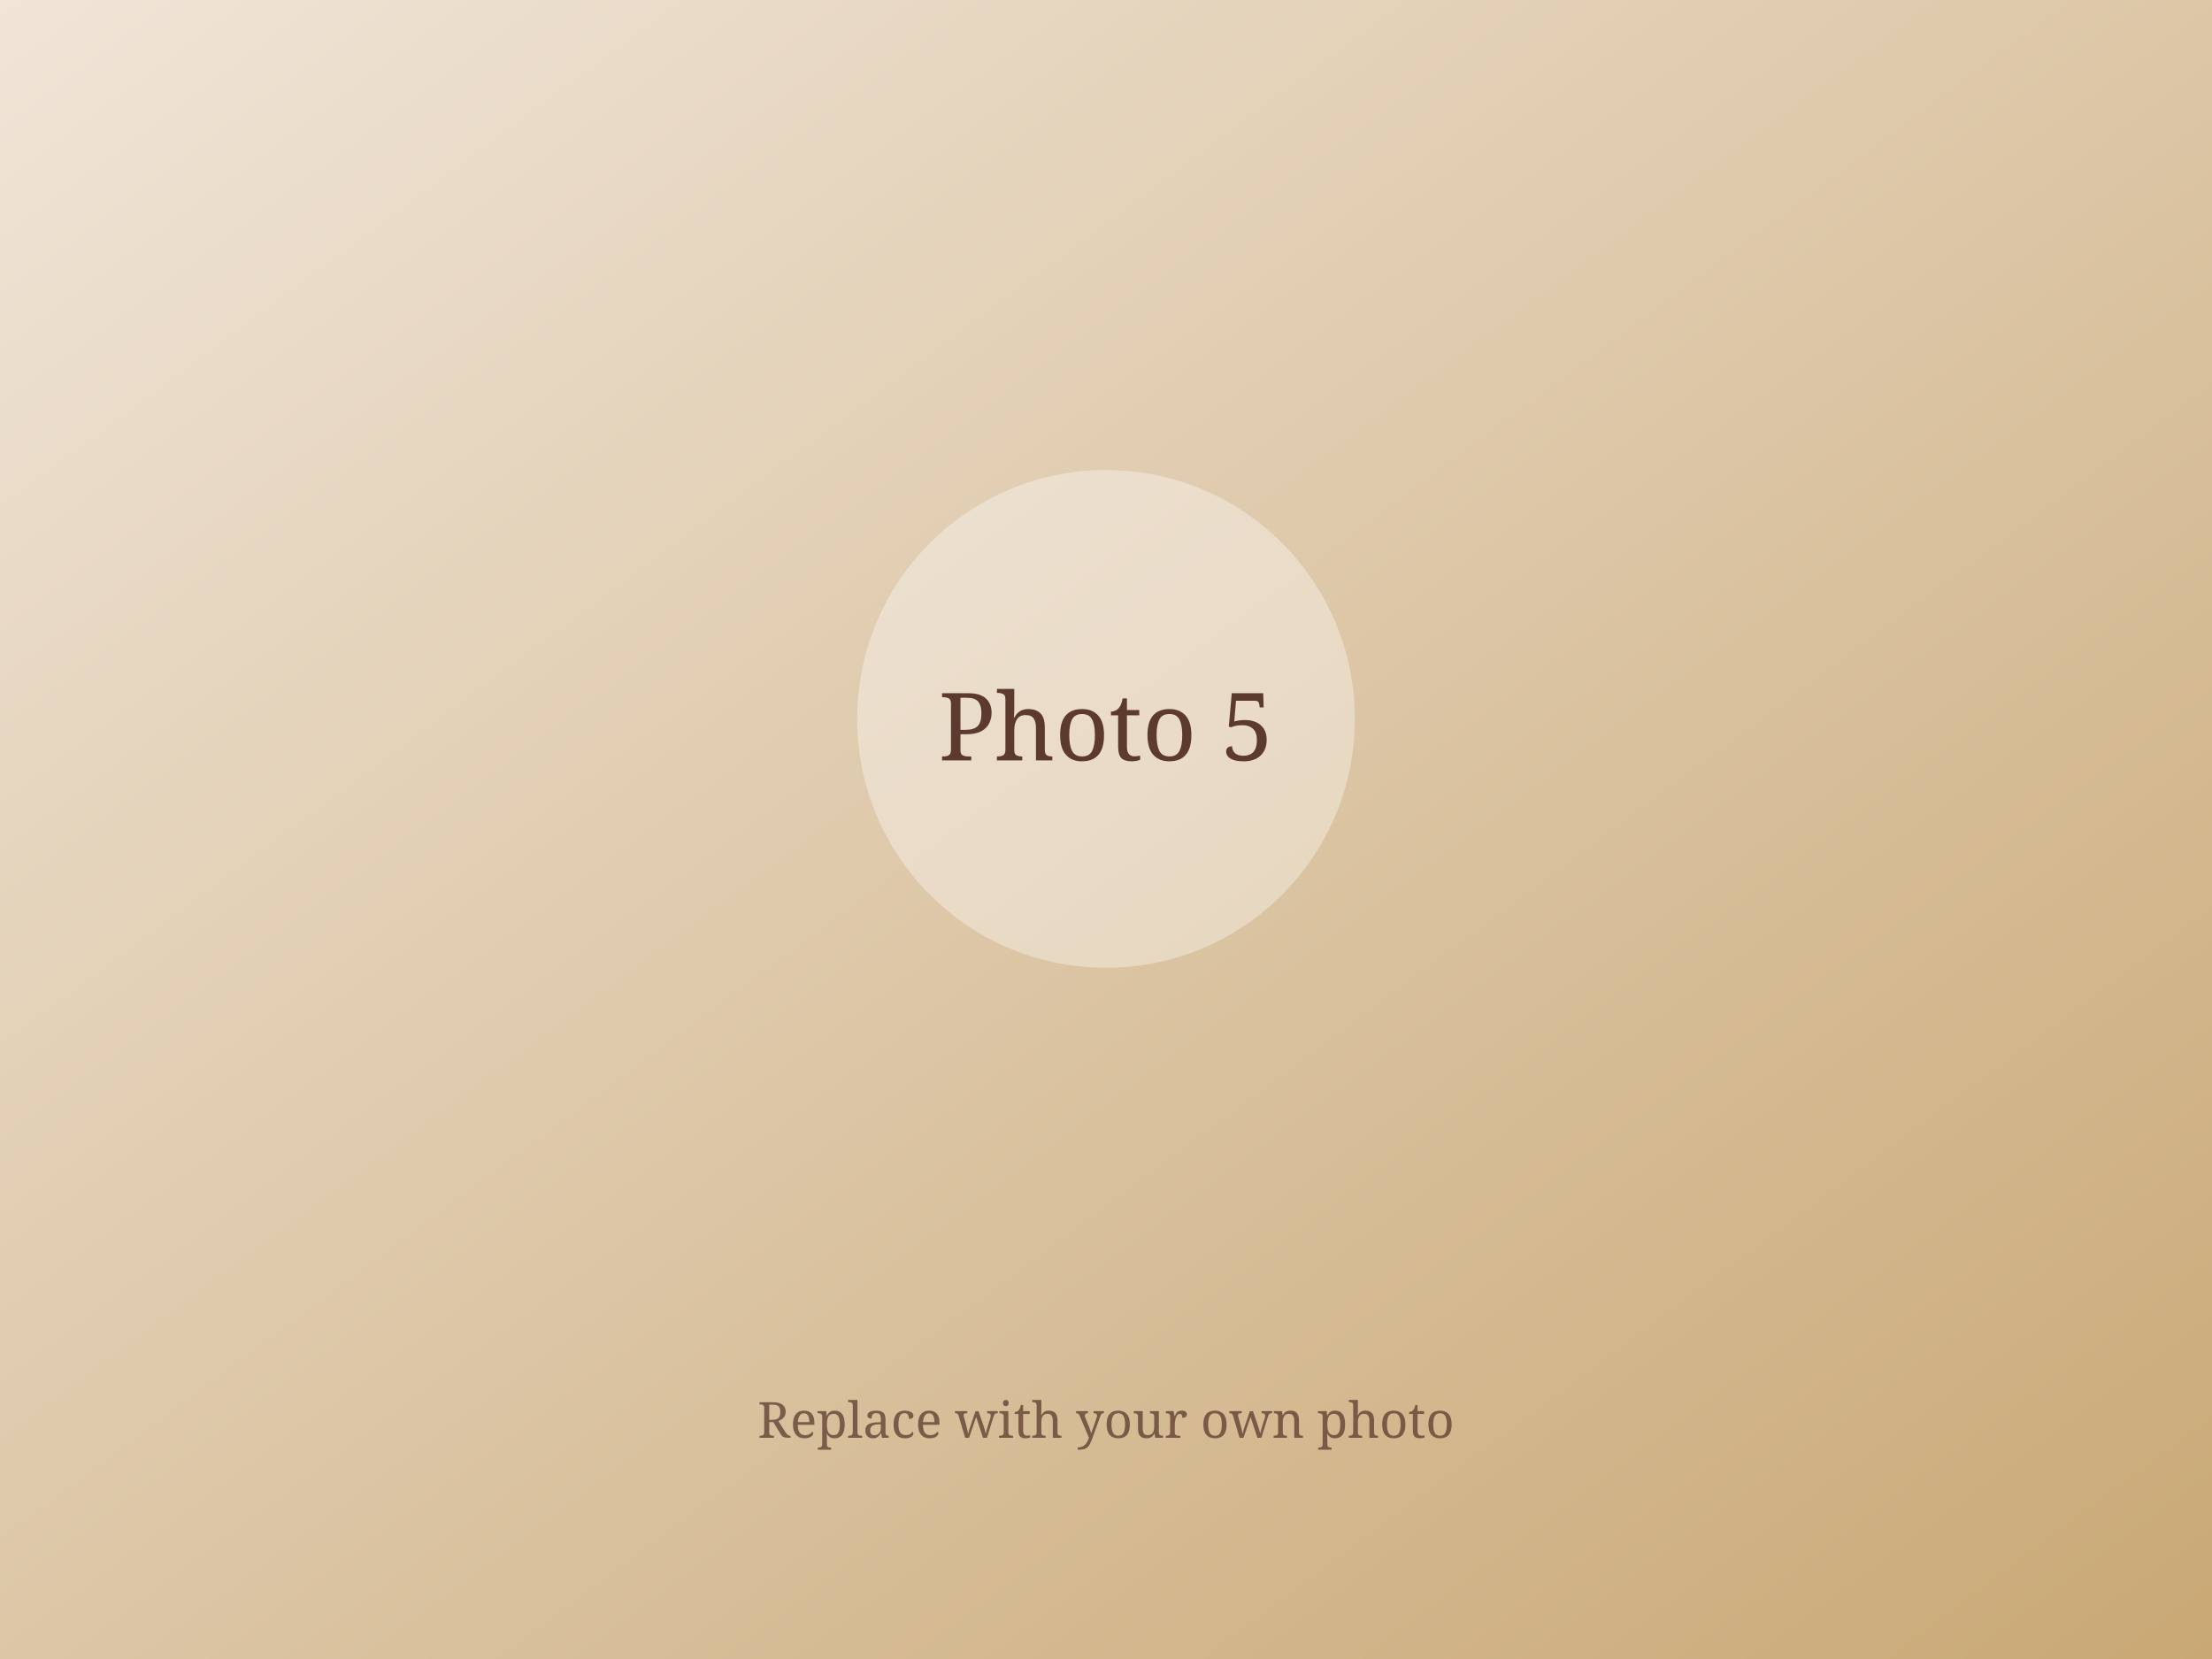
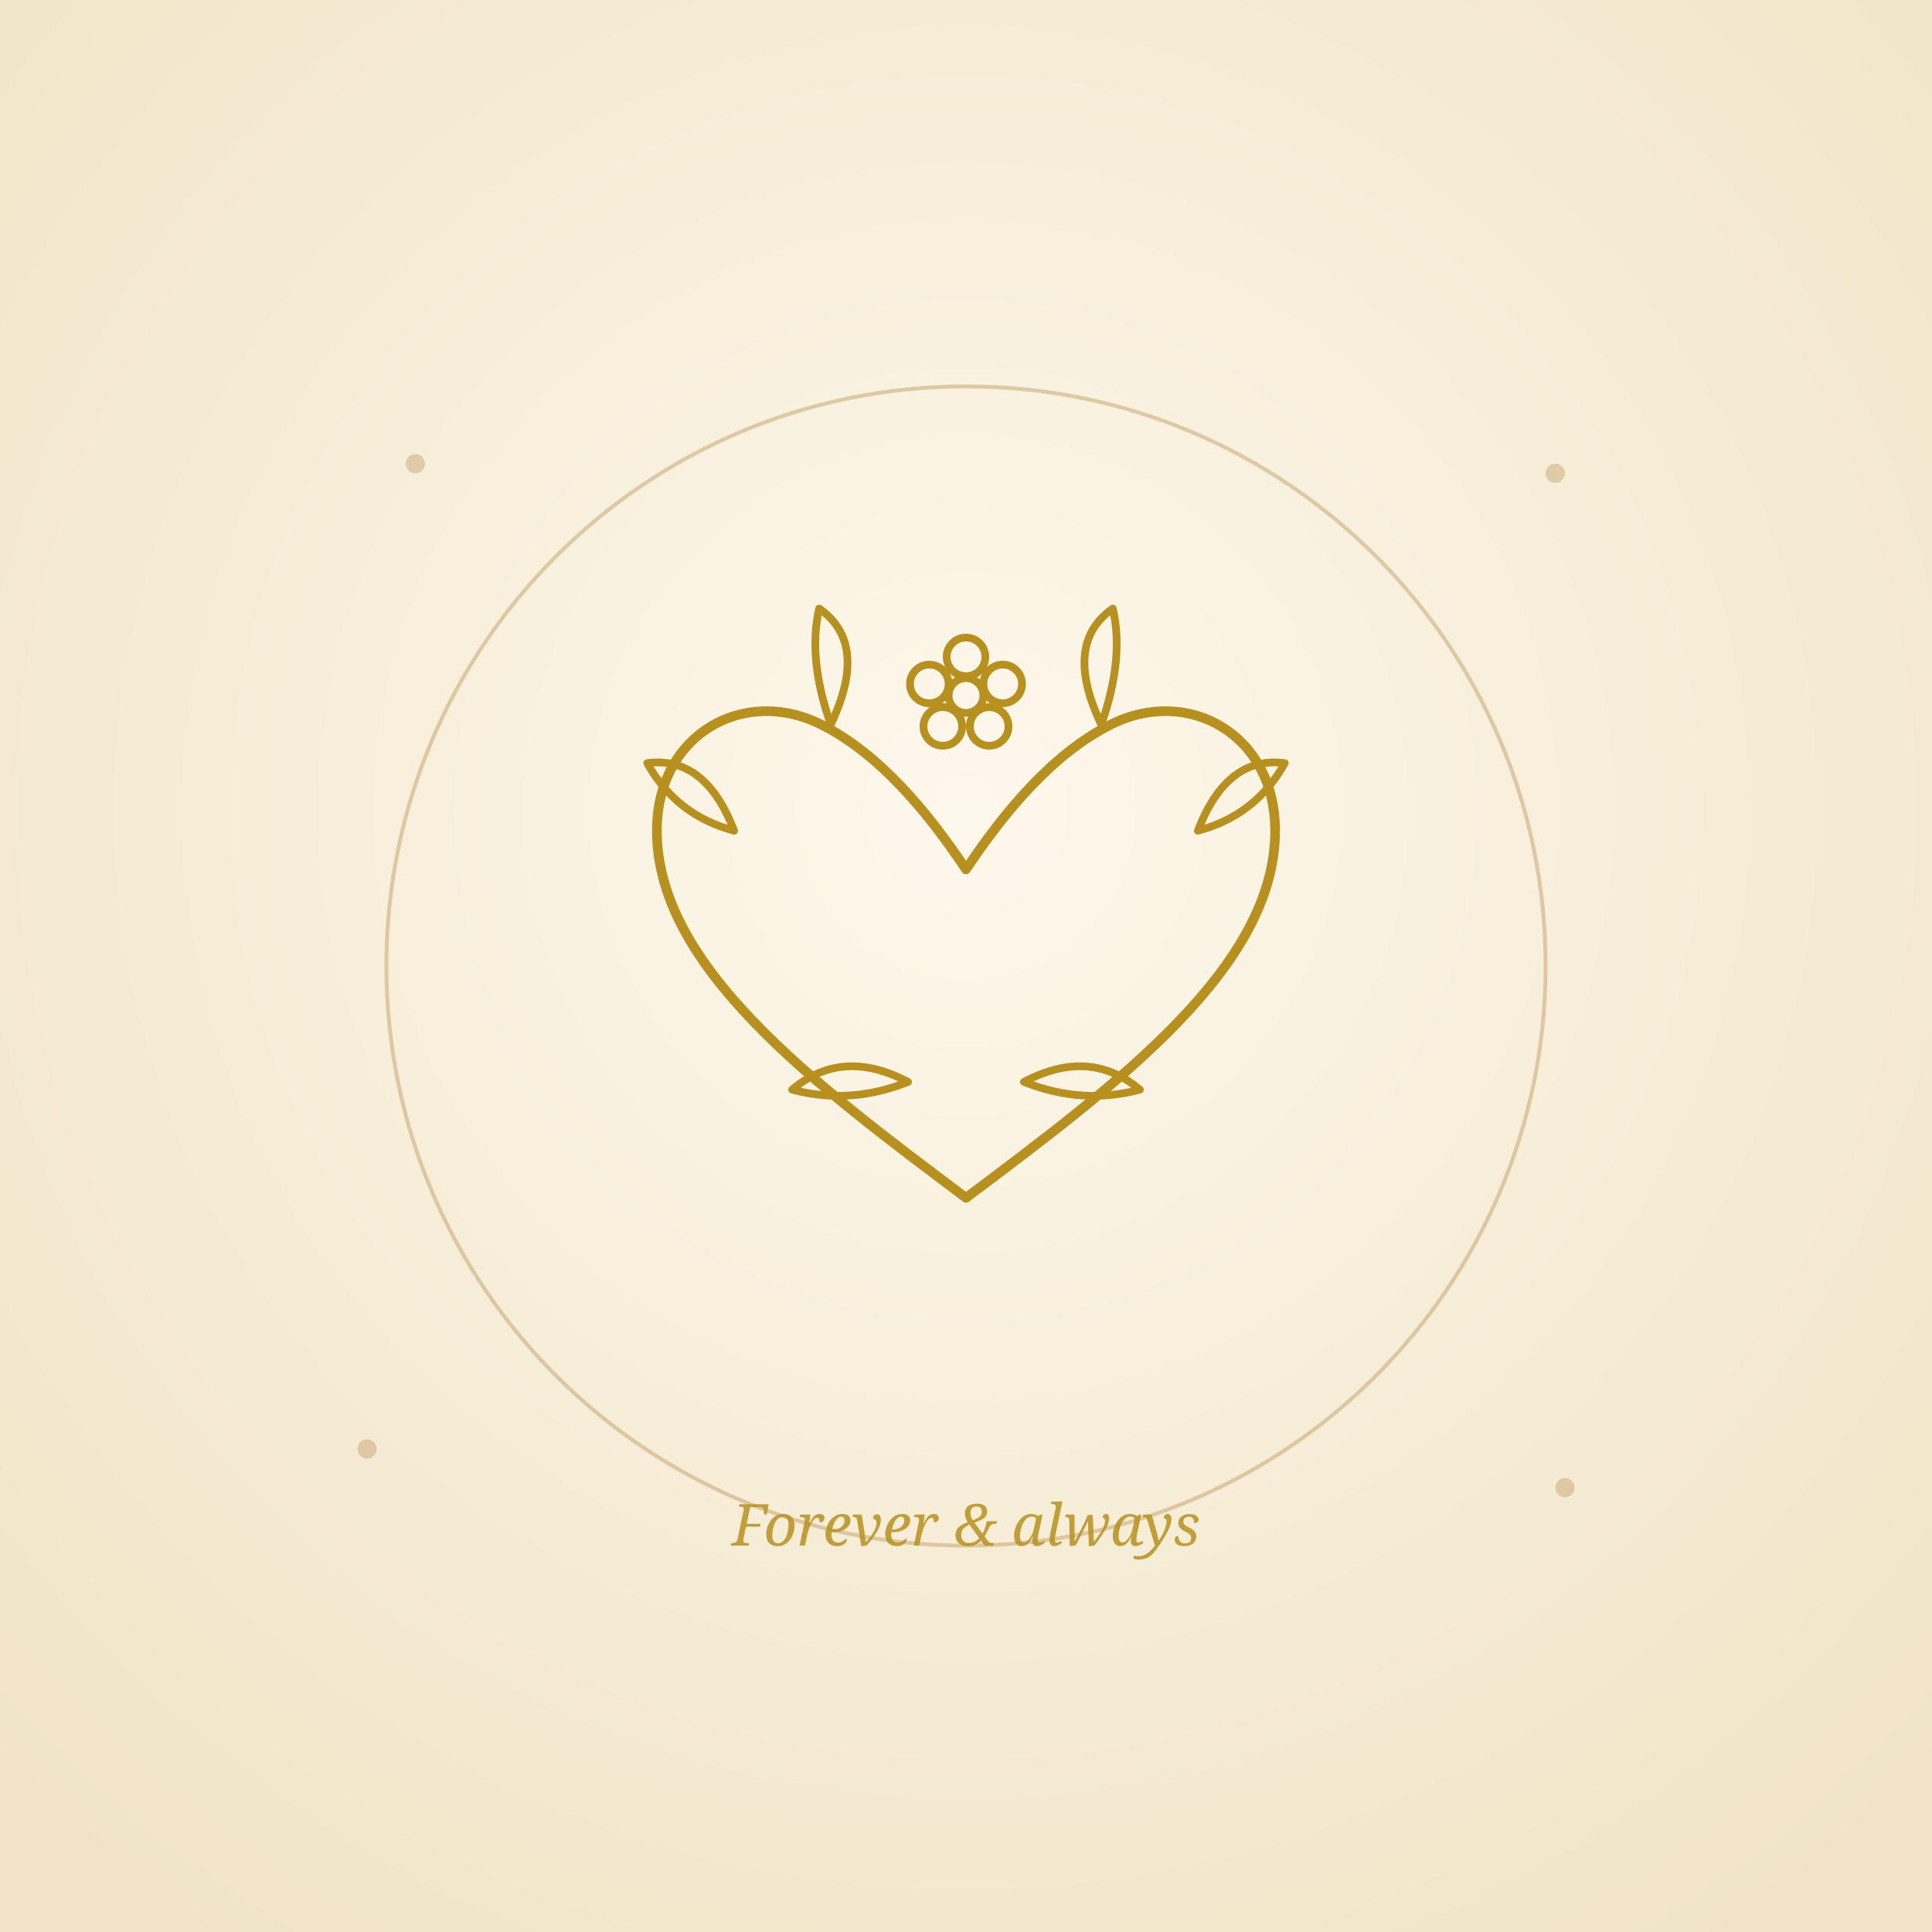
- <svg xmlns="http://www.w3.org/2000/svg" viewBox="0 0 800 600" width="800" height="600">
+ <svg xmlns="http://www.w3.org/2000/svg" viewBox="0 0 1000 1000" width="1000" height="1000">
  <defs>
-     <linearGradient id="g5" x1="0" y1="0" x2="1" y2="1">
-       <stop offset="0%" stop-color="#f0e5d8" />
-       <stop offset="100%" stop-color="#c9a875" />
-     </linearGradient>
+     <radialGradient id="bg5" cx="50%" cy="42%" r="70%">
+       <stop offset="0%" stop-color="#fdf8ec" />
+       <stop offset="100%" stop-color="#f1e4c6" />
+     </radialGradient>
  </defs>
-   <rect width="800" height="600" fill="url(#g5)" />
-   <circle cx="400" cy="260" r="90" fill="#ffffff" opacity="0.35" />
-   <text x="400" y="275" font-family="Georgia, serif" font-size="34" fill="#5c3a2e" text-anchor="middle">Photo 5</text>
-   <text x="400" y="520" font-family="Georgia, serif" font-size="18" fill="#5c3a2e" text-anchor="middle" opacity="0.75">Replace with your own photo</text>
+   <rect width="1000" height="1000" fill="url(#bg5)" />
+   <g fill="#c9a875" opacity="0.5">
+     <circle cx="215" cy="240" r="5" />
+     <circle cx="805" cy="245" r="5" />
+     <circle cx="190" cy="750" r="5" />
+     <circle cx="810" cy="770" r="5" />
+   </g>
+   <circle cx="500" cy="500" r="300" fill="none" stroke="#c9a875" stroke-width="2" opacity="0.55" />
+   <g fill="none" stroke="#b8901f" stroke-width="5" stroke-linecap="round" stroke-linejoin="round">
+     <path d="M500 620 C420 560 340 500 340 430 C340 380 385 355 425 375 C455 390 480 420 500 450 C520 420 545 390 575 375 C615 355 660 380 660 430 C660 500 580 560 500 620 Z" />
+     <g stroke-width="4">
+       <path d="M380 430 q-30 -8 -45 -35 q30 -4 45 35" />
+       <path d="M620 430 q30 -8 45 -35 q-30 -4 -45 35" />
+       <path d="M430 375 q-12 -34 -6 -60 q26 18 6 60" />
+       <path d="M570 375 q12 -34 6 -60 q-26 18 -6 60" />
+       <path d="M470 560 q-30 12 -60 4 q26 -22 60 -4" />
+       <path d="M530 560 q30 12 60 4 q-26 -22 -60 -4" />
+     </g>
+     <g stroke-width="4" transform="translate(500,360)">
+       <circle r="9" />
+       <circle cx="0" cy="-20" r="10" />
+       <circle cx="19" cy="-6" r="10" />
+       <circle cx="12" cy="16" r="10" />
+       <circle cx="-12" cy="16" r="10" />
+       <circle cx="-19" cy="-6" r="10" />
+     </g>
+   </g>
+   <text x="500" y="800" font-family="Georgia, serif" font-size="30" fill="#b8901f" text-anchor="middle" font-style="italic" opacity="0.85">Forever &amp; always</text>
</svg>
